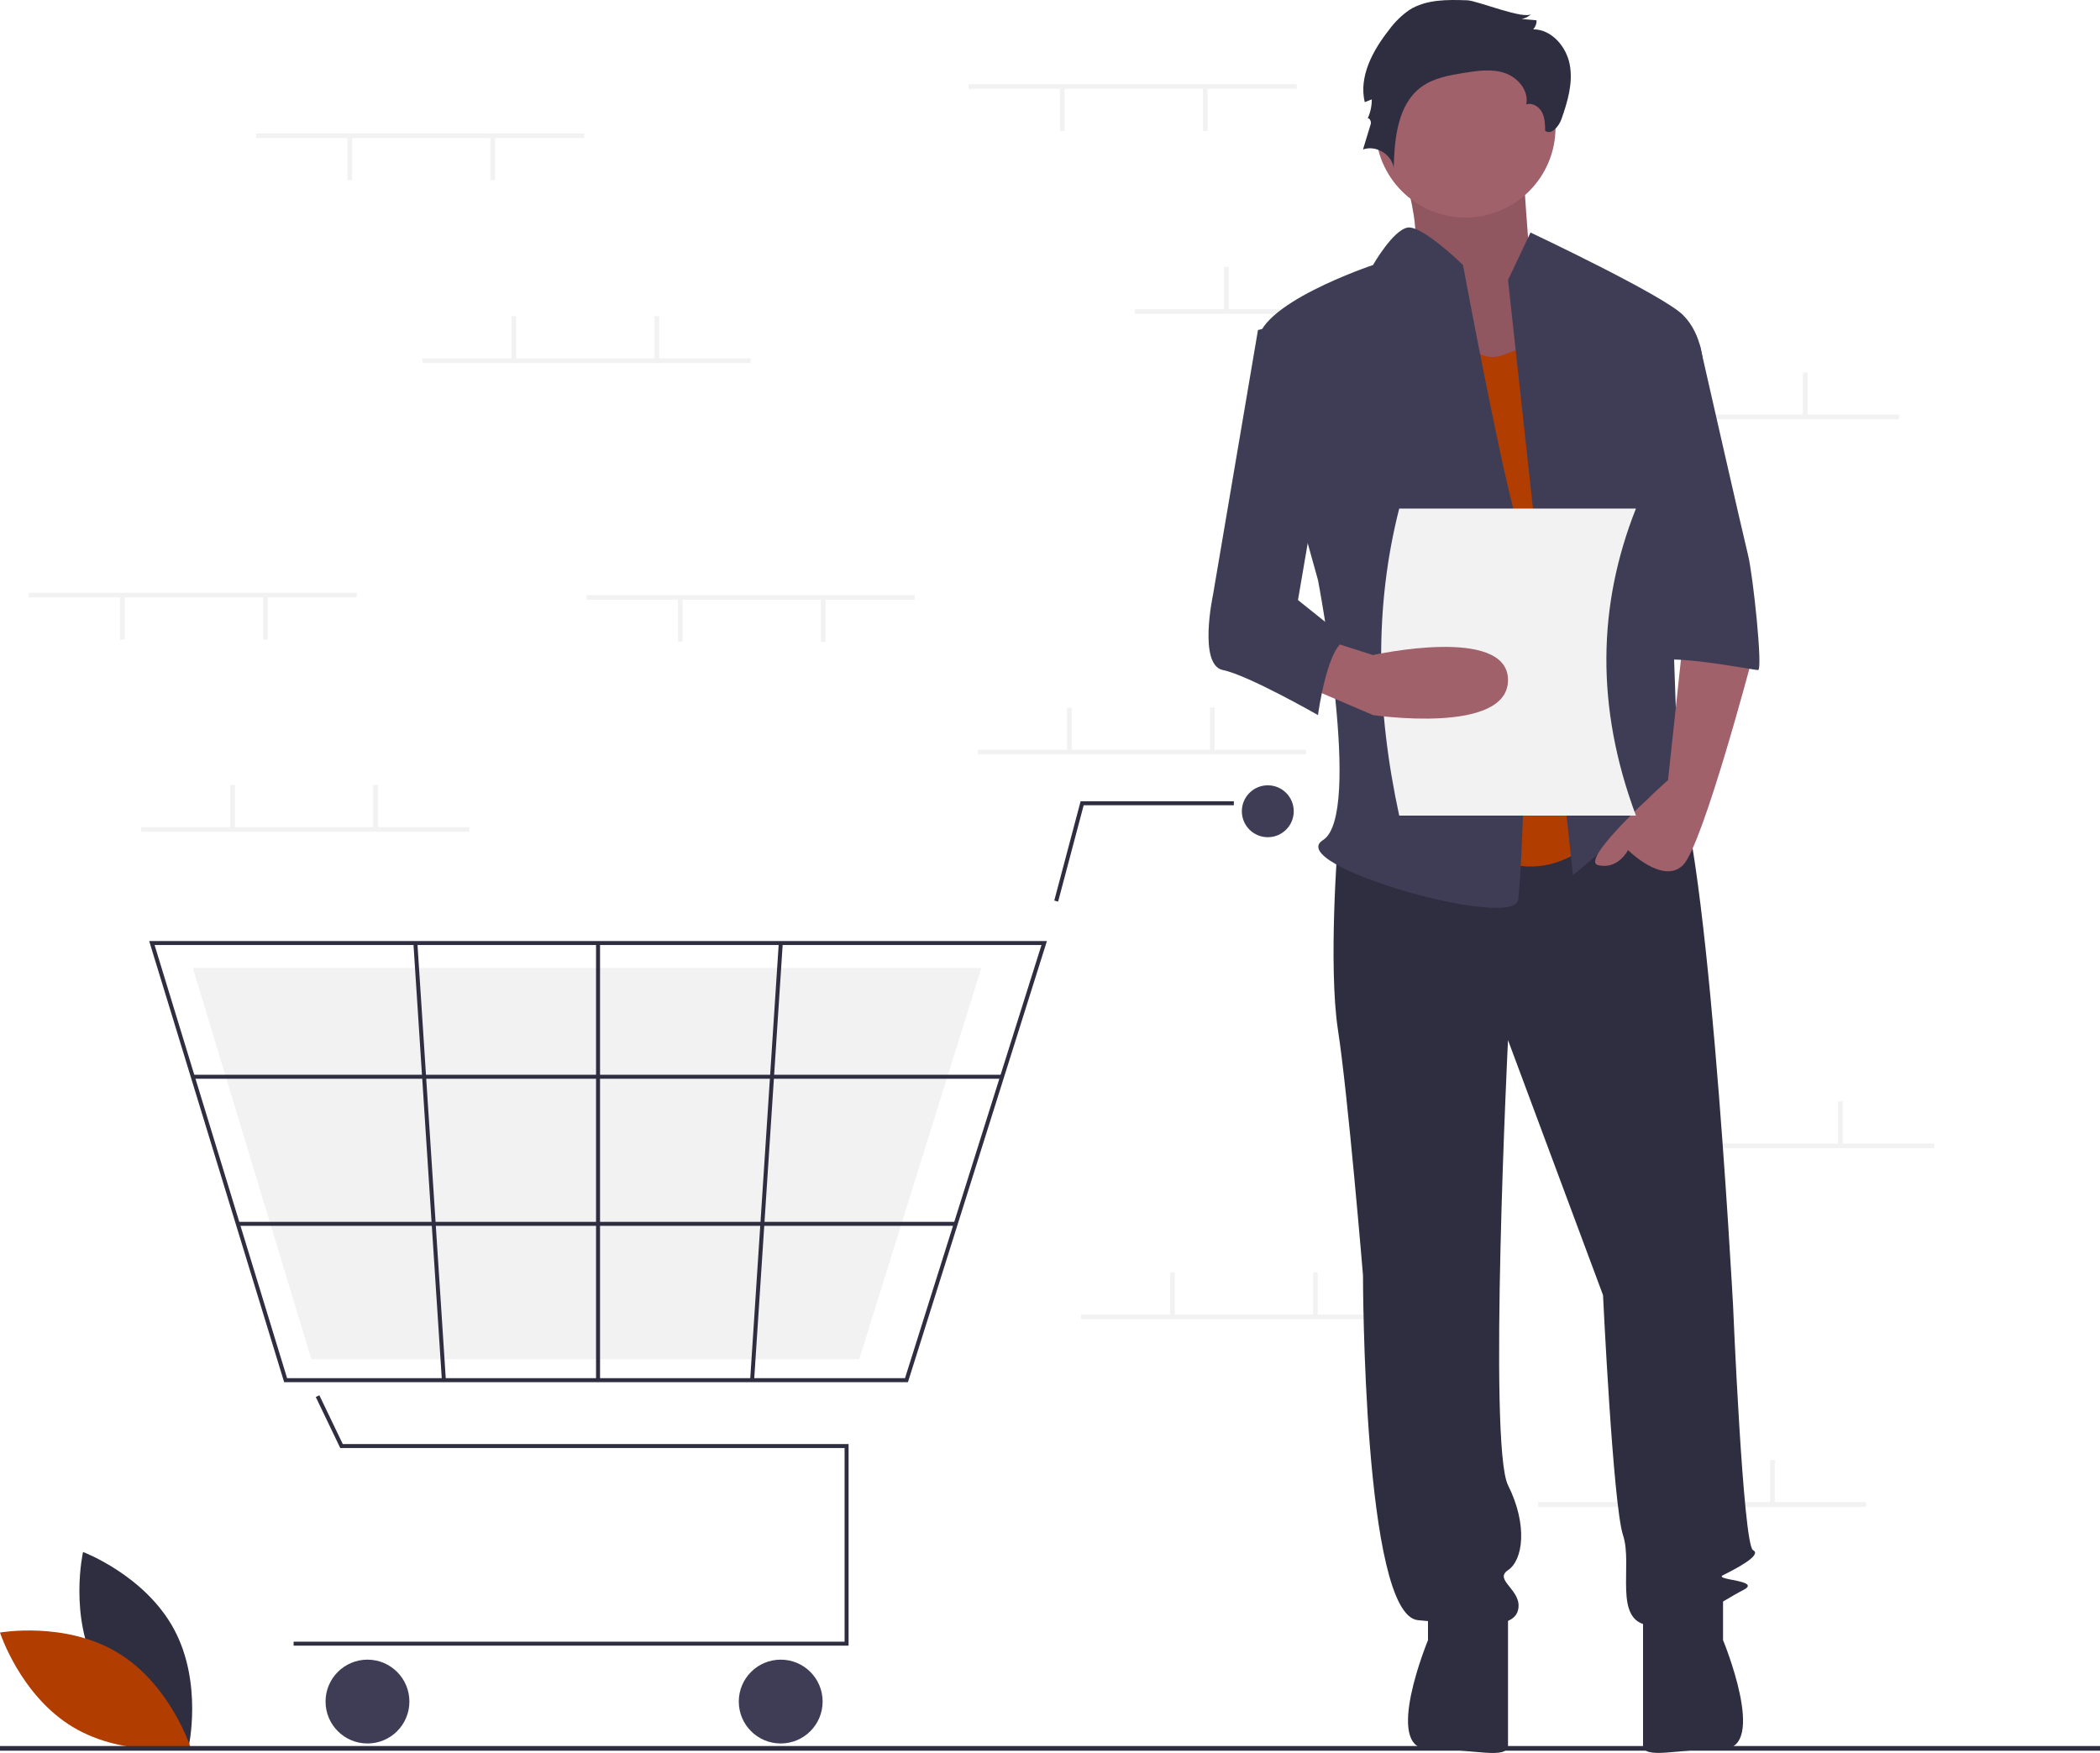
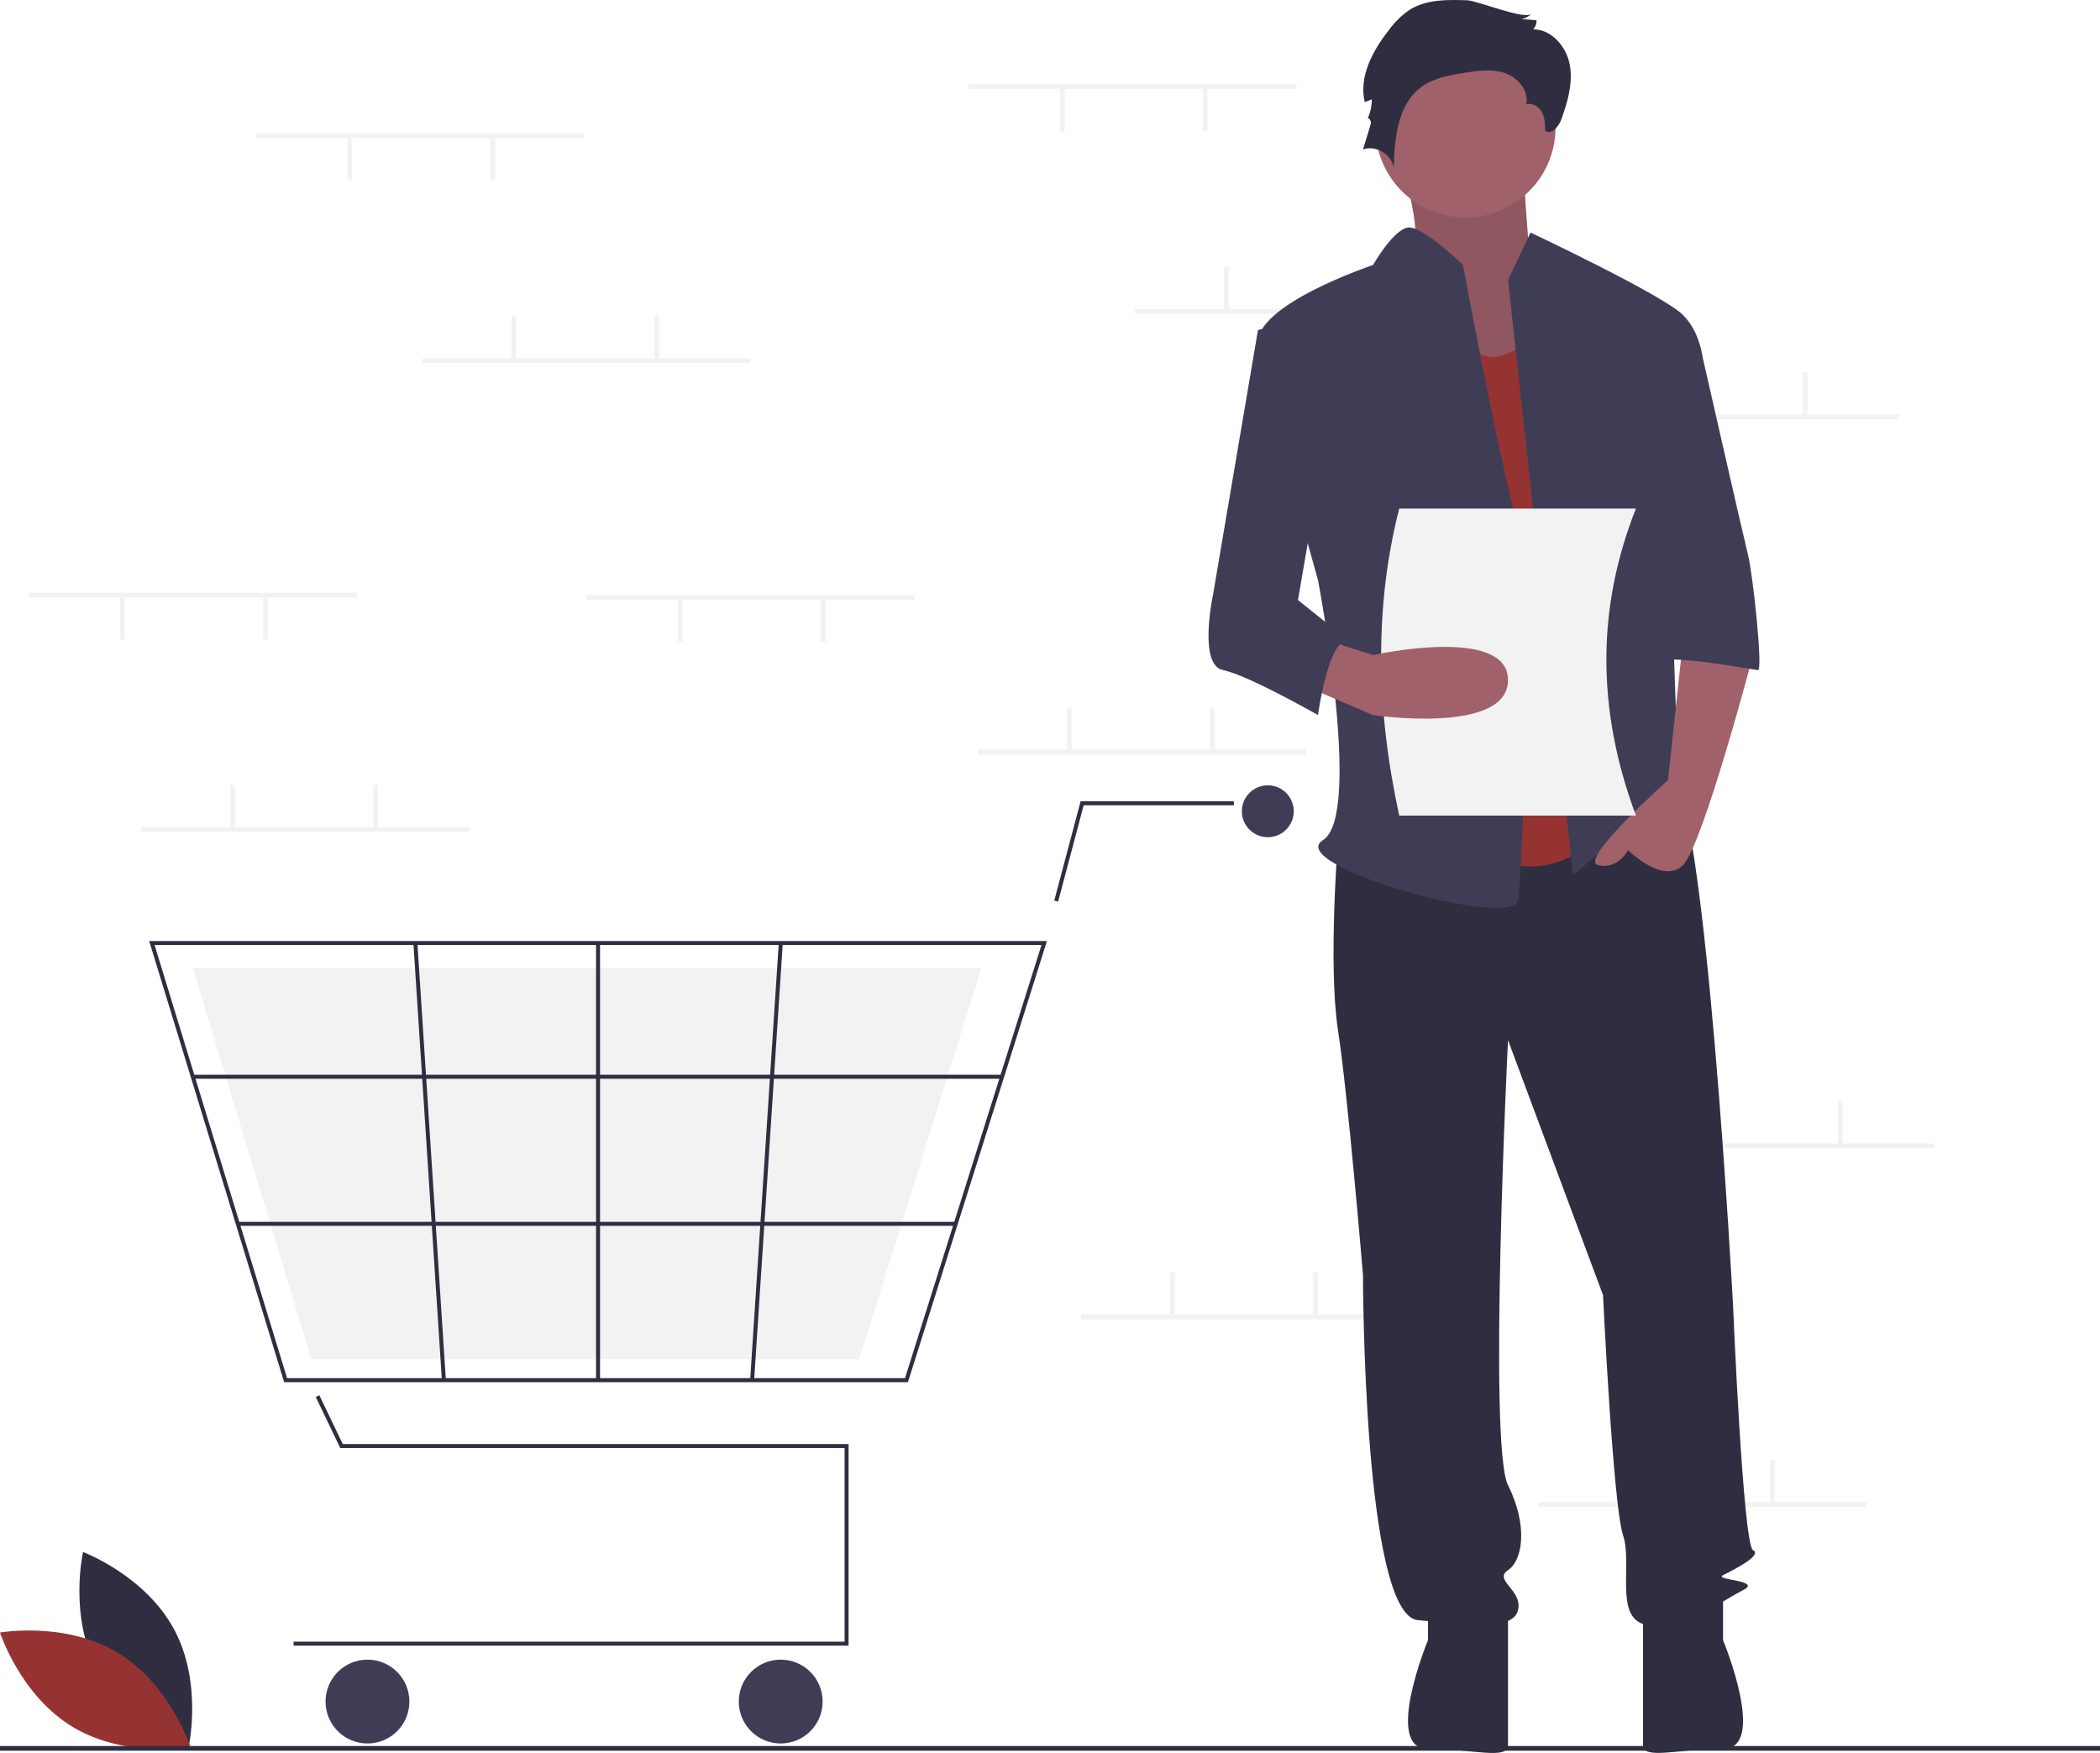
<svg xmlns="http://www.w3.org/2000/svg" id="ffc6eb9a-0ec0-429c-85a8-ff38b44048bf" data-name="Layer 1" width="896" height="747.971" viewBox="0 0 896 747.971">
  <path d="M193.634,788.752c12.428,23.049,38.806,32.944,38.806,32.944s6.227-27.475-6.201-50.524-38.806-32.944-38.806-32.944S181.206,765.703,193.634,788.752Z" transform="translate(-152 -76.01429)" fill="#2f2e41" />
-   <path d="M202.177,781.169c22.438,13.5,31.08,40.314,31.08,40.314s-27.738,4.927-50.177-8.573S152,772.596,152,772.596,179.738,767.67,202.177,781.169Z" transform="translate(-152 -76.01429)" fill="#b13d00" />
+   <path d="M202.177,781.169c22.438,13.5,31.08,40.314,31.08,40.314s-27.738,4.927-50.177-8.573S152,772.596,152,772.596,179.738,767.67,202.177,781.169Z" transform="translate(-152 -76.01429)" fill="#953332" />
  <rect x="413.248" y="35.908" width="140" height="2" fill="#f2f2f2" />
  <rect x="513.249" y="37.408" width="2" height="18.5" fill="#f2f2f2" />
  <rect x="452.248" y="37.408" width="2" height="18.5" fill="#f2f2f2" />
  <rect x="484.248" y="131.908" width="140" height="2" fill="#f2f2f2" />
  <rect x="522.249" y="113.908" width="2" height="18.5" fill="#f2f2f2" />
  <rect x="583.249" y="113.908" width="2" height="18.5" fill="#f2f2f2" />
  <rect x="670.249" y="176.908" width="140" height="2" fill="#f2f2f2" />
  <rect x="708.249" y="158.908" width="2" height="18.5" fill="#f2f2f2" />
  <rect x="769.249" y="158.908" width="2" height="18.5" fill="#f2f2f2" />
  <rect x="656.249" y="640.908" width="140" height="2" fill="#f2f2f2" />
  <rect x="694.249" y="622.908" width="2" height="18.5" fill="#f2f2f2" />
  <rect x="755.249" y="622.908" width="2" height="18.5" fill="#f2f2f2" />
  <rect x="417.248" y="319.908" width="140" height="2" fill="#f2f2f2" />
  <rect x="455.248" y="301.908" width="2" height="18.5" fill="#f2f2f2" />
  <rect x="516.249" y="301.908" width="2" height="18.5" fill="#f2f2f2" />
  <rect x="461.248" y="560.908" width="140" height="2" fill="#f2f2f2" />
  <rect x="499.248" y="542.908" width="2" height="18.5" fill="#f2f2f2" />
  <rect x="560.249" y="542.908" width="2" height="18.5" fill="#f2f2f2" />
  <rect x="685.249" y="487.908" width="140" height="2" fill="#f2f2f2" />
  <rect x="723.249" y="469.908" width="2" height="18.5" fill="#f2f2f2" />
  <rect x="784.249" y="469.908" width="2" height="18.5" fill="#f2f2f2" />
  <polygon points="362.06 702.184 125.274 702.184 125.274 700.481 360.356 700.481 360.356 617.861 145.18 617.861 134.727 596.084 136.263 595.347 146.252 616.157 362.06 616.157 362.06 702.184" fill="#2f2e41" />
  <circle cx="156.789" cy="726.033" r="17.887" fill="#3f3d56" />
  <circle cx="333.101" cy="726.033" r="17.887" fill="#3f3d56" />
  <circle cx="540.927" cy="346.153" r="11.073" fill="#3f3d56" />
  <path d="M539.385,665.767H273.237L215.648,477.531H598.693l-.349,1.108Zm-264.889-1.704H538.136l58.234-184.83H217.951Z" transform="translate(-152 -76.01429)" fill="#2f2e41" />
  <polygon points="366.61 579.958 132.842 579.958 82.26 413.015 418.701 413.015 418.395 413.998 366.61 579.958" fill="#f2f2f2" />
  <polygon points="451.465 384.7 449.818 384.263 461.059 341.894 526.448 341.894 526.448 343.598 462.37 343.598 451.465 384.7" fill="#2f2e41" />
  <rect x="82.258" y="458.584" width="345.293" height="1.704" fill="#2f2e41" />
  <rect x="101.459" y="521.344" width="306.319" height="1.704" fill="#2f2e41" />
  <rect x="254.314" y="402.368" width="1.704" height="186.533" fill="#2f2e41" />
  <rect x="385.557" y="570.797" width="186.929" height="1.704" transform="translate(-274.7392 936.235) rotate(-86.24919)" fill="#2f2e41" />
  <rect x="334.457" y="478.185" width="1.704" height="186.929" transform="translate(-188.4687 -52.99638) rotate(-3.729)" fill="#2f2e41" />
  <rect y="745" width="896" height="2" fill="#2f2e41" />
  <path d="M747.411,137.89s14.618,41.606,5.622,48.007S783.394,244.573,783.394,244.573l47.229-12.802-25.863-43.74s-3.373-43.74-3.373-50.141S747.411,137.89,747.411,137.89Z" transform="translate(-152 -76.01429)" fill="#a0616a" />
  <path d="M747.411,137.89s14.618,41.606,5.622,48.007S783.394,244.573,783.394,244.573l47.229-12.802-25.863-43.74s-3.373-43.74-3.373-50.141S747.411,137.89,747.411,137.89Z" transform="translate(-152 -76.01429)" opacity="0.1" />
  <path d="M722.874,434.468s-4.267,53.341,0,81.079,10.668,104.549,10.668,104.549,0,145.089,23.47,147.222,40.539,4.267,42.673-4.267-10.668-12.802-4.267-17.069,8.535-19.203,0-36.272,0-189.895,0-189.895l40.539,108.816s4.267,89.614,8.535,102.415-4.267,36.272,10.668,38.406,32.005-10.668,40.539-14.936-12.802-4.267-8.535-6.401,17.069-8.535,12.802-10.668-8.535-104.549-8.535-104.549S879.697,414.199,864.762,405.664s-24.537,6.166-24.537,6.166Z" transform="translate(-152 -76.01429)" fill="#2f2e41" />
  <path d="M761.279,758.784v17.069s-19.203,46.399,0,46.399,34.138,4.808,34.138-1.593V763.051Z" transform="translate(-152 -76.01429)" fill="#2f2e41" />
  <path d="M887.165,758.754v17.069s19.203,46.399,0,46.399-34.138,4.808-34.138-1.593V763.021Z" transform="translate(-152 -76.01429)" fill="#2f2e41" />
  <circle cx="625.282" cy="54.408" r="38.406" fill="#a0616a" />
-   <path d="M765.547,201.9s10.668,32.005,27.738,25.604l17.069-6.401L840.225,425.934s-23.47,34.138-57.609,12.802S765.547,201.9,765.547,201.9Z" transform="translate(-152 -76.01429)" fill="#b13d00" />
+   <path d="M765.547,201.9s10.668,32.005,27.738,25.604l17.069-6.401L840.225,425.934s-23.47,34.138-57.609,12.802S765.547,201.9,765.547,201.9Z" transform="translate(-152 -76.01429)" fill="#953332" />
  <path d="M795.418,195.499l9.601-20.27s56.542,26.671,65.076,35.205,8.535,21.337,8.535,21.337l-14.936,53.341s4.267,117.351,4.267,121.618,14.936,27.738,4.267,19.203-12.802-17.069-21.337-4.267-27.738,27.738-27.738,27.738Z" transform="translate(-152 -76.01429)" fill="#3f3d56" />
  <path d="M870.096,349.122l-6.401,59.742s-38.406,34.138-29.871,36.272,12.802-6.401,12.802-6.401,14.936,14.936,23.47,6.401S899.967,355.523,899.967,355.523Z" transform="translate(-152 -76.01429)" fill="#a0616a" />
  <path d="M778.1,76.144c-8.514-.304-17.625-.455-24.804,4.133a36.313,36.313,0,0,0-8.572,8.392c-6.992,8.838-13.033,19.959-10.436,30.925l3.016-1.176a19.751,19.751,0,0,1-1.905,8.463c.425-1.235,1.847.762,1.466,2.011L733.543,139.792c5.462-2.002,12.257,2.052,13.088,7.81.38-12.661,1.693-27.18,11.964-34.593,5.18-3.739,11.735-4.88,18.042-5.894,5.818-.935,11.918-1.827,17.491.089s10.319,7.615,9.055,13.371c2.57-.885,5.444.906,6.713,3.309s1.337,5.237,1.375,7.955c2.739,1.936,5.856-1.908,6.973-5.071,2.62-7.424,4.949-15.327,3.538-23.073s-7.723-15.148-15.596-15.174a5.467,5.467,0,0,0,1.422-3.849l-6.489-.548a7.172,7.172,0,0,0,4.286-2.26C802.798,84.731,782.313,76.295,778.1,76.144Z" transform="translate(-152 -76.01429)" fill="#2f2e41" />
  <path d="M776.215,189.098s-17.369-17.021-23.62-15.978S737.809,189.098,737.809,189.098s-51.208,17.069-49.074,34.138S714.339,323.518,714.339,323.518s19.203,100.282,2.134,110.95,81.079,38.406,83.213,25.604,6.401-140.821,0-160.024S776.215,189.098,776.215,189.098Z" transform="translate(-152 -76.01429)" fill="#3f3d56" />
  <path d="M850.893,223.236h26.383S895.7,304.315,897.833,312.85s6.401,49.074,4.267,49.074-44.807-8.535-44.807-2.134Z" transform="translate(-152 -76.01429)" fill="#3f3d56" />
  <path d="M850,424.014H749c-9.856-45.34-10.68-89.146,0-131H850C833.701,334.115,832.682,377.621,850,424.014Z" transform="translate(-152 -76.01429)" fill="#f2f2f2" />
  <path d="M707.938,368.325,737.809,381.127s57.609,8.535,57.609-14.936-57.609-10.668-57.609-10.668L718.605,349.383Z" transform="translate(-152 -76.01429)" fill="#a0616a" />
  <path d="M714.339,210.435l-25.604,6.401L669.532,329.919s-6.401,29.871,4.267,32.005S714.339,381.127,714.339,381.127s4.267-32.005,12.802-32.005L705.804,332.053,718.606,257.375Z" transform="translate(-152 -76.01429)" fill="#3f3d56" />
  <rect x="60.248" y="352.908" width="140" height="2" fill="#f2f2f2" />
  <rect x="98.249" y="334.908" width="2" height="18.5" fill="#f2f2f2" />
  <rect x="159.249" y="334.908" width="2" height="18.5" fill="#f2f2f2" />
  <rect x="109.249" y="56.908" width="140" height="2" fill="#f2f2f2" />
  <rect x="209.249" y="58.408" width="2" height="18.5" fill="#f2f2f2" />
  <rect x="148.249" y="58.408" width="2" height="18.5" fill="#f2f2f2" />
  <rect x="250.249" y="253.908" width="140" height="2" fill="#f2f2f2" />
  <rect x="350.248" y="255.408" width="2" height="18.5" fill="#f2f2f2" />
  <rect x="289.248" y="255.408" width="2" height="18.5" fill="#f2f2f2" />
  <rect x="12.248" y="252.908" width="140" height="2" fill="#f2f2f2" />
  <rect x="112.249" y="254.408" width="2" height="18.5" fill="#f2f2f2" />
  <rect x="51.248" y="254.408" width="2" height="18.5" fill="#f2f2f2" />
  <rect x="180.249" y="152.908" width="140" height="2" fill="#f2f2f2" />
  <rect x="218.249" y="134.908" width="2" height="18.5" fill="#f2f2f2" />
  <rect x="279.248" y="134.908" width="2" height="18.5" fill="#f2f2f2" />
</svg>
